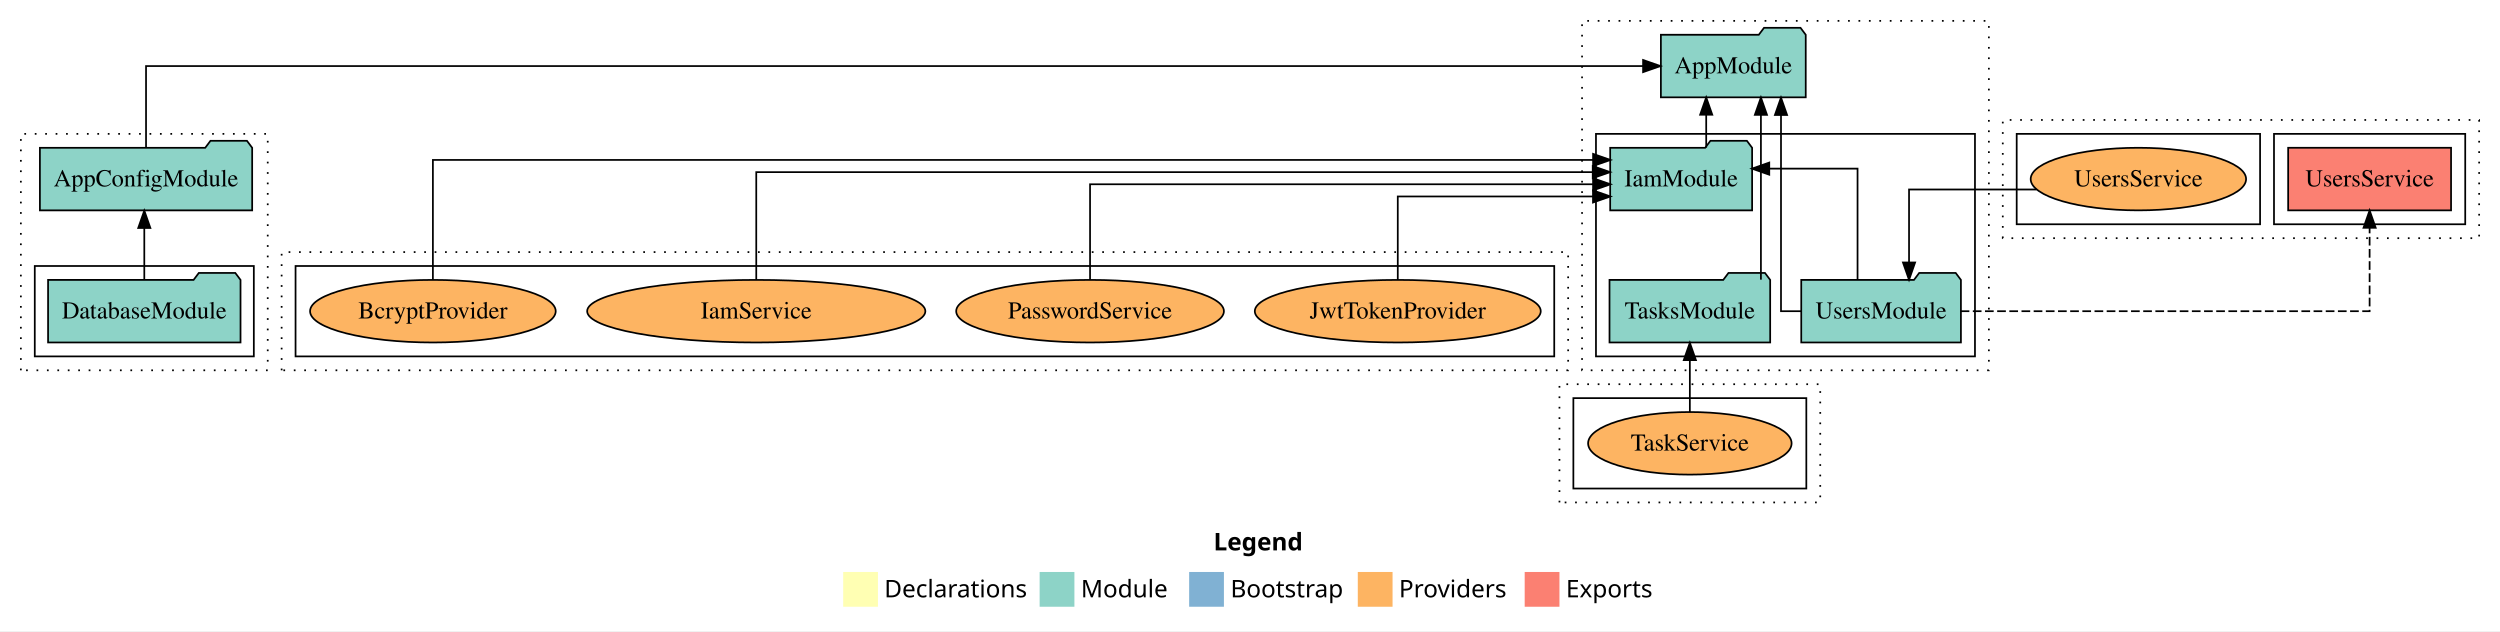
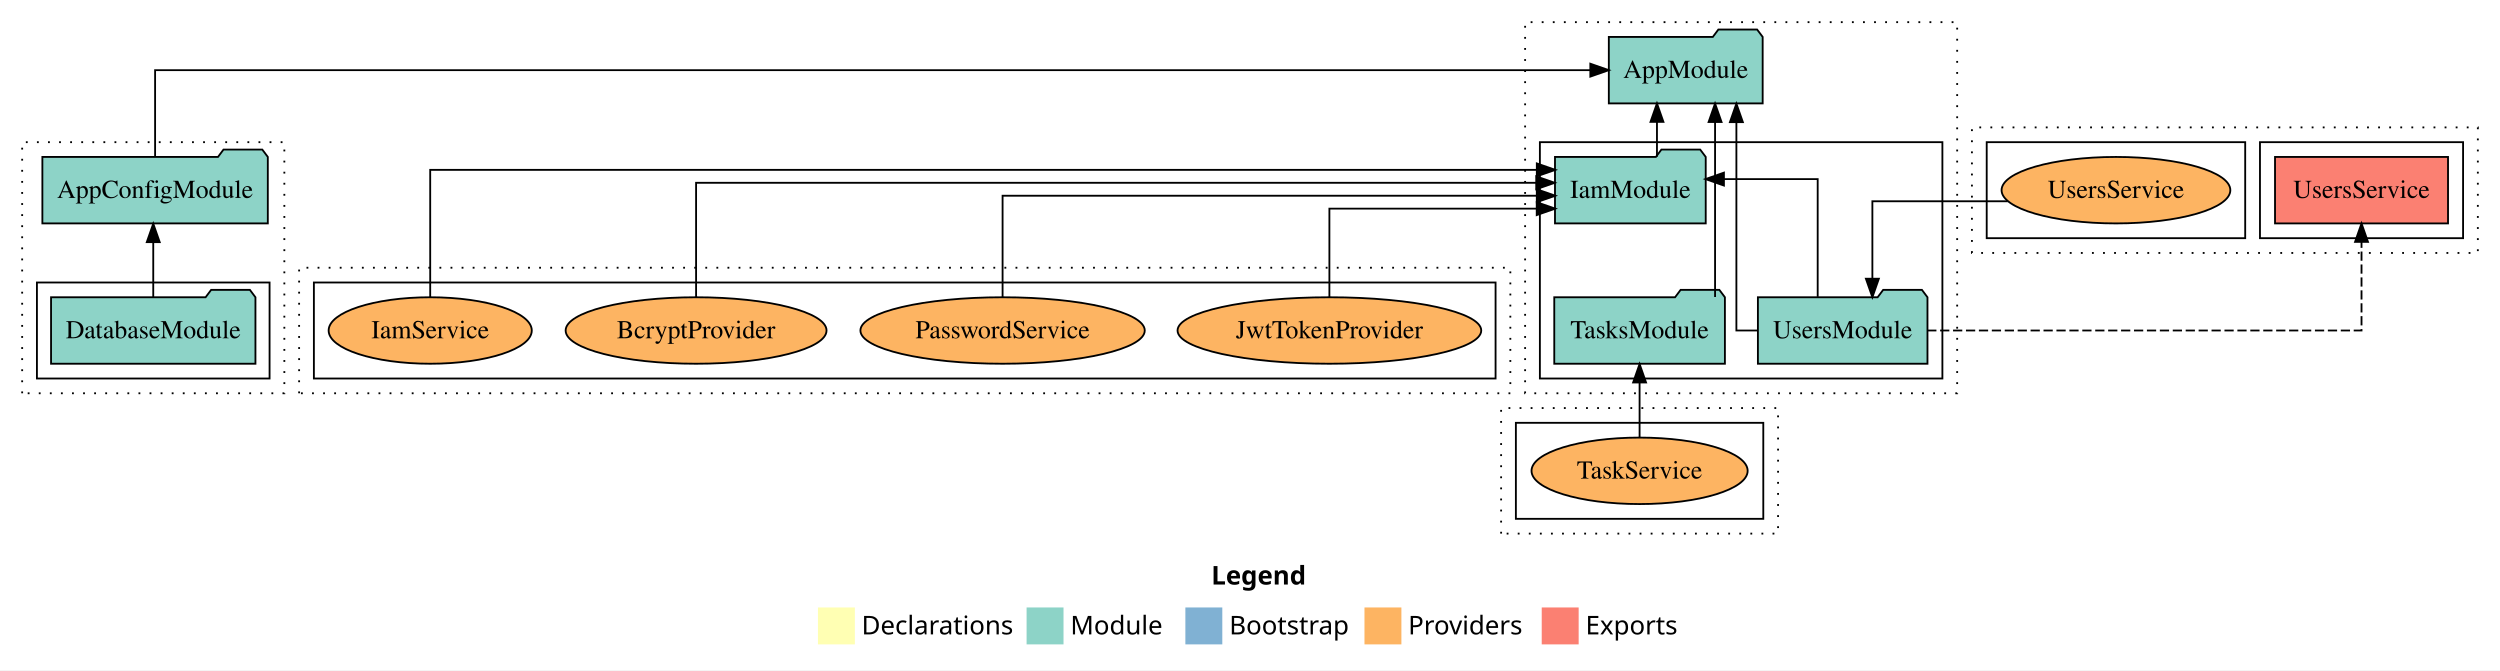
- <svg xmlns="http://www.w3.org/2000/svg" width="1438pt" height="363pt" viewBox="0.00 0.00 1438.00 363.00">
+ <svg xmlns="http://www.w3.org/2000/svg" width="1354pt" height="363pt" viewBox="0.00 0.00 1354.00 363.00">
  <g id="graph0" class="graph" transform="scale(1 1) rotate(0) translate(4 359)">
-     <polygon fill="white" stroke="transparent" points="-4,4 -4,-359 1434,-359 1434,4 -4,4" />
-     <text text-anchor="start" x="694.01" y="-42.4" font-family="Times-12" font-weight="bold" font-size="14.00">Legend</text>
-     <polygon fill="#ffffb3" stroke="transparent" points="481,-10 481,-30 501,-30 501,-10 481,-10" />
-     <text text-anchor="start" x="504.63" y="-15.4" font-family="Times-12" font-size="14.00">  Declarations</text>
-     <polygon fill="#8dd3c7" stroke="transparent" points="594,-10 594,-30 614,-30 614,-10 594,-10" />
-     <text text-anchor="start" x="617.73" y="-15.4" font-family="Times-12" font-size="14.00">  Module</text>
-     <polygon fill="#80b1d3" stroke="transparent" points="680,-10 680,-30 700,-30 700,-10 680,-10" />
-     <text text-anchor="start" x="703.78" y="-15.4" font-family="Times-12" font-size="14.00">  Bootstrap</text>
-     <polygon fill="#fdb462" stroke="transparent" points="777,-10 777,-30 797,-30 797,-10 777,-10" />
-     <text text-anchor="start" x="800.67" y="-15.4" font-family="Times-12" font-size="14.00">  Providers</text>
-     <polygon fill="#fb8072" stroke="transparent" points="873,-10 873,-30 893,-30 893,-10 873,-10" />
-     <text text-anchor="start" x="896.73" y="-15.4" font-family="Times-12" font-size="14.00">  Exports</text>
+     <polygon fill="white" stroke="transparent" points="-4,4 -4,-359 1350,-359 1350,4 -4,4" />
+     <text text-anchor="start" x="652.01" y="-42.4" font-family="Times-12" font-weight="bold" font-size="14.00">Legend</text>
+     <polygon fill="#ffffb3" stroke="transparent" points="439,-10 439,-30 459,-30 459,-10 439,-10" />
+     <text text-anchor="start" x="462.63" y="-15.4" font-family="Times-12" font-size="14.00">  Declarations</text>
+     <polygon fill="#8dd3c7" stroke="transparent" points="552,-10 552,-30 572,-30 572,-10 552,-10" />
+     <text text-anchor="start" x="575.73" y="-15.4" font-family="Times-12" font-size="14.00">  Module</text>
+     <polygon fill="#80b1d3" stroke="transparent" points="638,-10 638,-30 658,-30 658,-10 638,-10" />
+     <text text-anchor="start" x="661.78" y="-15.4" font-family="Times-12" font-size="14.00">  Bootstrap</text>
+     <polygon fill="#fdb462" stroke="transparent" points="735,-10 735,-30 755,-30 755,-10 735,-10" />
+     <text text-anchor="start" x="758.67" y="-15.4" font-family="Times-12" font-size="14.00">  Providers</text>
+     <polygon fill="#fb8072" stroke="transparent" points="831,-10 831,-30 851,-30 851,-10 831,-10" />
+     <text text-anchor="start" x="854.73" y="-15.4" font-family="Times-12" font-size="14.00">  Exports</text>
    <g id="clust1" class="cluster">
      <polygon fill="none" stroke="black" stroke-dasharray="1,5" points="8,-146 8,-282 150,-282 150,-146 8,-146" />
    </g>
    <g id="clust3" class="cluster">
      <polygon fill="none" stroke="black" points="16,-154 16,-206 142,-206 142,-154 16,-154" />
    </g>
    <g id="clust7" class="cluster">
-       <polygon fill="none" stroke="black" stroke-dasharray="1,5" points="906,-146 906,-347 1140,-347 1140,-146 906,-146" />
+       <polygon fill="none" stroke="black" stroke-dasharray="1,5" points="822,-146 822,-347 1056,-347 1056,-146 822,-146" />
    </g>
    <g id="clust9" class="cluster">
-       <polygon fill="none" stroke="black" points="914,-154 914,-282 1132,-282 1132,-154 914,-154" />
+       <polygon fill="none" stroke="black" points="830,-154 830,-282 1048,-282 1048,-154 830,-154" />
    </g>
    <g id="clust19" class="cluster">
-       <polygon fill="none" stroke="black" stroke-dasharray="1,5" points="158,-146 158,-214 898,-214 898,-146 158,-146" />
+       <polygon fill="none" stroke="black" stroke-dasharray="1,5" points="158,-146 158,-214 814,-214 814,-146 158,-146" />
    </g>
    <g id="clust24" class="cluster">
-       <polygon fill="none" stroke="black" points="166,-154 166,-206 890,-206 890,-154 166,-154" />
+       <polygon fill="none" stroke="black" points="166,-154 166,-206 806,-206 806,-154 166,-154" />
    </g>
    <g id="clust25" class="cluster">
-       <polygon fill="none" stroke="black" stroke-dasharray="1,5" points="893,-70 893,-138 1043,-138 1043,-70 893,-70" />
+       <polygon fill="none" stroke="black" stroke-dasharray="1,5" points="809,-70 809,-138 959,-138 959,-70 809,-70" />
    </g>
    <g id="clust30" class="cluster">
-       <polygon fill="none" stroke="black" points="901,-78 901,-130 1035,-130 1035,-78 901,-78" />
+       <polygon fill="none" stroke="black" points="817,-78 817,-130 951,-130 951,-78 817,-78" />
    </g>
    <g id="clust31" class="cluster">
-       <polygon fill="none" stroke="black" stroke-dasharray="1,5" points="1148,-222 1148,-290 1422,-290 1422,-222 1148,-222" />
+       <polygon fill="none" stroke="black" stroke-dasharray="1,5" points="1064,-222 1064,-290 1338,-290 1338,-222 1064,-222" />
    </g>
    <g id="clust34" class="cluster">
-       <polygon fill="none" stroke="black" points="1304,-230 1304,-282 1414,-282 1414,-230 1304,-230" />
+       <polygon fill="none" stroke="black" points="1220,-230 1220,-282 1330,-282 1330,-230 1220,-230" />
    </g>
    <g id="clust36" class="cluster">
-       <polygon fill="none" stroke="black" points="1156,-230 1156,-282 1296,-282 1296,-230 1156,-230" />
+       <polygon fill="none" stroke="black" points="1072,-230 1072,-282 1212,-282 1212,-230 1072,-230" />
    </g>
    <g id="node1" class="node">
      <polygon fill="#8dd3c7" stroke="black" points="134.35,-198 131.35,-202 110.35,-202 107.35,-198 23.65,-198 23.65,-162 134.35,-162 134.35,-198" />
      <text text-anchor="middle" x="79" y="-175.8" font-family="Times,serif" font-size="14.00">DatabaseModule</text>
    </g>
    <g id="node2" class="node">
      <polygon fill="#8dd3c7" stroke="black" points="141.05,-274 138.05,-278 117.05,-278 114.05,-274 18.95,-274 18.95,-238 141.05,-238 141.05,-274" />
      <text text-anchor="middle" x="80" y="-251.8" font-family="Times,serif" font-size="14.00">AppConfigModule</text>
    </g>
    <g id="edge1" class="edge">
      <path fill="none" stroke="black" d="M79,-198.01C79,-198.01 79,-227.85 79,-227.85" />
      <polygon fill="black" stroke="black" points="75.5,-227.85 79,-237.85 82.5,-227.85 75.5,-227.85" />
    </g>
    <g id="node6" class="node">
-       <polygon fill="#8dd3c7" stroke="black" points="1034.66,-339 1031.66,-343 1010.66,-343 1007.66,-339 951.34,-339 951.34,-303 1034.66,-303 1034.66,-339" />
-       <text text-anchor="middle" x="993" y="-316.8" font-family="Times,serif" font-size="14.00">AppModule</text>
+       <polygon fill="#8dd3c7" stroke="black" points="950.66,-339 947.66,-343 926.66,-343 923.66,-339 867.34,-339 867.34,-303 950.66,-303 950.66,-339" />
+       <text text-anchor="middle" x="909" y="-316.8" font-family="Times,serif" font-size="14.00">AppModule</text>
    </g>
    <g id="edge2" class="edge">
-       <path fill="none" stroke="black" d="M80,-274.11C80,-293.34 80,-321 80,-321 80,-321 941.1,-321 941.1,-321" />
-       <polygon fill="black" stroke="black" points="941.1,-324.5 951.1,-321 941.1,-317.5 941.1,-324.5" />
+       <path fill="none" stroke="black" d="M80,-274.11C80,-293.34 80,-321 80,-321 80,-321 857.32,-321 857.32,-321" />
+       <polygon fill="black" stroke="black" points="857.32,-324.5 867.32,-321 857.32,-317.5 857.32,-324.5" />
    </g>
    <g id="node3" class="node">
-       <polygon fill="#8dd3c7" stroke="black" points="1003.82,-274 1000.82,-278 979.82,-278 976.82,-274 922.18,-274 922.18,-238 1003.82,-238 1003.82,-274" />
-       <text text-anchor="middle" x="963" y="-251.8" font-family="Times,serif" font-size="14.00">IamModule</text>
+       <polygon fill="#8dd3c7" stroke="black" points="919.82,-274 916.82,-278 895.82,-278 892.82,-274 838.18,-274 838.18,-238 919.82,-238 919.82,-274" />
+       <text text-anchor="middle" x="879" y="-251.8" font-family="Times,serif" font-size="14.00">IamModule</text>
    </g>
    <g id="edge3" class="edge">
-       <path fill="none" stroke="black" d="M977.41,-274.11C977.41,-274.11 977.41,-292.99 977.41,-292.99" />
-       <polygon fill="black" stroke="black" points="973.91,-292.99 977.41,-302.99 980.91,-292.99 973.91,-292.99" />
+       <path fill="none" stroke="black" d="M893.41,-274.11C893.41,-274.11 893.41,-292.99 893.41,-292.99" />
+       <polygon fill="black" stroke="black" points="889.91,-292.99 893.41,-302.99 896.91,-292.99 889.91,-292.99" />
    </g>
    <g id="node4" class="node">
-       <polygon fill="#8dd3c7" stroke="black" points="1014.21,-198 1011.21,-202 990.21,-202 987.21,-198 921.79,-198 921.79,-162 1014.21,-162 1014.21,-198" />
-       <text text-anchor="middle" x="968" y="-175.8" font-family="Times,serif" font-size="14.00">TasksModule</text>
+       <polygon fill="#8dd3c7" stroke="black" points="930.21,-198 927.21,-202 906.21,-202 903.21,-198 837.79,-198 837.79,-162 930.21,-162 930.21,-198" />
+       <text text-anchor="middle" x="884" y="-175.8" font-family="Times,serif" font-size="14.00">TasksModule</text>
    </g>
    <g id="edge4" class="edge">
-       <path fill="none" stroke="black" d="M1008.88,-198.14C1008.88,-198.14 1008.88,-292.93 1008.88,-292.93" />
-       <polygon fill="black" stroke="black" points="1005.38,-292.92 1008.88,-302.93 1012.38,-292.93 1005.38,-292.92" />
+       <path fill="none" stroke="black" d="M924.88,-198.14C924.88,-198.14 924.88,-292.93 924.88,-292.93" />
+       <polygon fill="black" stroke="black" points="921.38,-292.92 924.88,-302.93 928.38,-292.93 921.38,-292.92" />
    </g>
    <g id="node5" class="node">
-       <polygon fill="#8dd3c7" stroke="black" points="1123.92,-198 1120.92,-202 1099.92,-202 1096.92,-198 1032.08,-198 1032.08,-162 1123.92,-162 1123.92,-198" />
-       <text text-anchor="middle" x="1078" y="-175.8" font-family="Times,serif" font-size="14.00">UsersModule</text>
+       <polygon fill="#8dd3c7" stroke="black" points="1039.92,-198 1036.92,-202 1015.92,-202 1012.92,-198 948.08,-198 948.08,-162 1039.92,-162 1039.92,-198" />
+       <text text-anchor="middle" x="994" y="-175.8" font-family="Times,serif" font-size="14.00">UsersModule</text>
    </g>
    <g id="edge6" class="edge">
-       <path fill="none" stroke="black" d="M1064.46,-198.2C1064.46,-222.36 1064.46,-262 1064.46,-262 1064.46,-262 1013.68,-262 1013.68,-262" />
-       <polygon fill="black" stroke="black" points="1013.68,-258.5 1003.68,-262 1013.68,-265.5 1013.68,-258.5" />
+       <path fill="none" stroke="black" d="M980.46,-198.2C980.46,-222.36 980.46,-262 980.46,-262 980.46,-262 929.68,-262 929.68,-262" />
+       <polygon fill="black" stroke="black" points="929.68,-258.5 919.68,-262 929.68,-265.5 929.68,-258.5" />
    </g>
    <g id="edge5" class="edge">
-       <path fill="none" stroke="black" d="M1032.08,-180C1025.24,-180 1020.43,-180 1020.43,-180 1020.43,-180 1020.43,-292.86 1020.43,-292.86" />
-       <polygon fill="black" stroke="black" points="1016.93,-292.86 1020.43,-302.86 1023.93,-292.86 1016.93,-292.86" />
+       <path fill="none" stroke="black" d="M948.08,-180C941.24,-180 936.43,-180 936.43,-180 936.43,-180 936.43,-292.86 936.43,-292.86" />
+       <polygon fill="black" stroke="black" points="932.93,-292.86 936.43,-302.86 939.93,-292.86 932.93,-292.86" />
    </g>
    <g id="node12" class="node">
-       <polygon fill="#fb8072" stroke="black" points="1405.85,-274 1312.15,-274 1312.15,-238 1405.85,-238 1405.85,-274" />
-       <text text-anchor="middle" x="1359" y="-251.8" font-family="Times,serif" font-size="14.00">UsersService </text>
+       <polygon fill="#fb8072" stroke="black" points="1321.85,-274 1228.15,-274 1228.15,-238 1321.85,-238 1321.85,-274" />
+       <text text-anchor="middle" x="1275" y="-251.8" font-family="Times,serif" font-size="14.00">UsersService </text>
    </g>
    <g id="edge12" class="edge">
-       <path fill="none" stroke="black" stroke-dasharray="5,2" d="M1123.77,-180C1203.4,-180 1359,-180 1359,-180 1359,-180 1359,-227.99 1359,-227.99" />
-       <polygon fill="black" stroke="black" points="1355.5,-227.99 1359,-237.99 1362.5,-227.99 1355.5,-227.99" />
+       <path fill="none" stroke="black" stroke-dasharray="5,2" d="M1039.77,-180C1119.4,-180 1275,-180 1275,-180 1275,-180 1275,-227.99 1275,-227.99" />
+       <polygon fill="black" stroke="black" points="1271.5,-227.99 1275,-237.99 1278.5,-227.99 1271.5,-227.99" />
    </g>
    <g id="node7" class="node">
-       <ellipse fill="#fdb462" stroke="black" cx="431" cy="-180" rx="97.27" ry="18" />
-       <text text-anchor="middle" x="431" y="-175.8" font-family="Times,serif" font-size="14.00">IamService</text>
+       <ellipse fill="#fdb462" stroke="black" cx="373" cy="-180" rx="70.65" ry="18" />
+       <text text-anchor="middle" x="373" y="-175.8" font-family="Times,serif" font-size="14.00">BcryptProvider</text>
    </g>
    <g id="edge7" class="edge">
-       <path fill="none" stroke="black" d="M431,-198.15C431,-221.76 431,-260 431,-260 431,-260 912.14,-260 912.14,-260" />
-       <polygon fill="black" stroke="black" points="912.14,-263.5 922.14,-260 912.14,-256.5 912.14,-263.5" />
+       <path fill="none" stroke="black" d="M373,-198.15C373,-221.76 373,-260 373,-260 373,-260 828.02,-260 828.02,-260" />
+       <polygon fill="black" stroke="black" points="828.02,-263.5 838.02,-260 828.02,-256.5 828.02,-263.5" />
    </g>
    <g id="node8" class="node">
-       <ellipse fill="#fdb462" stroke="black" cx="245" cy="-180" rx="70.65" ry="18" />
-       <text text-anchor="middle" x="245" y="-175.8" font-family="Times,serif" font-size="14.00">BcryptProvider</text>
+       <ellipse fill="#fdb462" stroke="black" cx="229" cy="-180" rx="55.01" ry="18" />
+       <text text-anchor="middle" x="229" y="-175.8" font-family="Times,serif" font-size="14.00">IamService</text>
    </g>
    <g id="edge8" class="edge">
-       <path fill="none" stroke="black" d="M245,-198.03C245,-223.51 245,-267 245,-267 245,-267 912.34,-267 912.34,-267" />
-       <polygon fill="black" stroke="black" points="912.34,-270.5 922.34,-267 912.34,-263.5 912.34,-270.5" />
+       <path fill="none" stroke="black" d="M229,-198.03C229,-223.51 229,-267 229,-267 229,-267 828.34,-267 828.34,-267" />
+       <polygon fill="black" stroke="black" points="828.34,-270.5 838.34,-267 828.34,-263.5 828.34,-270.5" />
    </g>
    <g id="node9" class="node">
-       <ellipse fill="#fdb462" stroke="black" cx="800" cy="-180" rx="82.24" ry="18" />
-       <text text-anchor="middle" x="800" y="-175.8" font-family="Times,serif" font-size="14.00">JwtTokenProvider</text>
+       <ellipse fill="#fdb462" stroke="black" cx="716" cy="-180" rx="82.24" ry="18" />
+       <text text-anchor="middle" x="716" y="-175.8" font-family="Times,serif" font-size="14.00">JwtTokenProvider</text>
    </g>
    <g id="edge9" class="edge">
-       <path fill="none" stroke="black" d="M800,-198.03C800,-217.58 800,-246 800,-246 800,-246 912.29,-246 912.29,-246" />
-       <polygon fill="black" stroke="black" points="912.29,-249.5 922.29,-246 912.29,-242.5 912.29,-249.5" />
+       <path fill="none" stroke="black" d="M716,-198.03C716,-217.58 716,-246 716,-246 716,-246 828.29,-246 828.29,-246" />
+       <polygon fill="black" stroke="black" points="828.29,-249.5 838.29,-246 828.29,-242.5 828.29,-249.5" />
    </g>
    <g id="node10" class="node">
-       <ellipse fill="#fdb462" stroke="black" cx="623" cy="-180" rx="77" ry="18" />
-       <text text-anchor="middle" x="623" y="-175.8" font-family="Times,serif" font-size="14.00">PasswordService</text>
+       <ellipse fill="#fdb462" stroke="black" cx="539" cy="-180" rx="77" ry="18" />
+       <text text-anchor="middle" x="539" y="-175.8" font-family="Times,serif" font-size="14.00">PasswordService</text>
    </g>
    <g id="edge10" class="edge">
-       <path fill="none" stroke="black" d="M623,-198.04C623,-219.66 623,-253 623,-253 623,-253 912.33,-253 912.33,-253" />
-       <polygon fill="black" stroke="black" points="912.33,-256.5 922.33,-253 912.33,-249.5 912.33,-256.5" />
+       <path fill="none" stroke="black" d="M539,-198.04C539,-219.66 539,-253 539,-253 539,-253 828.33,-253 828.33,-253" />
+       <polygon fill="black" stroke="black" points="828.33,-256.5 838.33,-253 828.33,-249.5 828.33,-256.5" />
    </g>
    <g id="node11" class="node">
-       <ellipse fill="#fdb462" stroke="black" cx="968" cy="-104" rx="58.53" ry="18" />
-       <text text-anchor="middle" x="968" y="-99.8" font-family="Times,serif" font-size="14.00">TaskService</text>
+       <ellipse fill="#fdb462" stroke="black" cx="884" cy="-104" rx="58.53" ry="18" />
+       <text text-anchor="middle" x="884" y="-99.8" font-family="Times,serif" font-size="14.00">TaskService</text>
    </g>
    <g id="edge11" class="edge">
-       <path fill="none" stroke="black" d="M968,-122.01C968,-122.01 968,-151.85 968,-151.85" />
-       <polygon fill="black" stroke="black" points="964.5,-151.85 968,-161.85 971.5,-151.85 964.5,-151.85" />
+       <path fill="none" stroke="black" d="M884,-122.01C884,-122.01 884,-151.85 884,-151.85" />
+       <polygon fill="black" stroke="black" points="880.5,-151.85 884,-161.85 887.5,-151.85 880.5,-151.85" />
    </g>
    <g id="node13" class="node">
-       <ellipse fill="#fdb462" stroke="black" cx="1226" cy="-256" rx="61.95" ry="18" />
-       <text text-anchor="middle" x="1226" y="-251.8" font-family="Times,serif" font-size="14.00">UsersService</text>
+       <ellipse fill="#fdb462" stroke="black" cx="1142" cy="-256" rx="61.95" ry="18" />
+       <text text-anchor="middle" x="1142" y="-251.8" font-family="Times,serif" font-size="14.00">UsersService</text>
    </g>
    <g id="edge13" class="edge">
-       <path fill="none" stroke="black" d="M1167.37,-250C1132.14,-250 1094.08,-250 1094.08,-250 1094.08,-250 1094.08,-208.03 1094.08,-208.03" />
-       <polygon fill="black" stroke="black" points="1097.58,-208.03 1094.08,-198.03 1090.58,-208.03 1097.58,-208.03" />
+       <path fill="none" stroke="black" d="M1083.37,-250C1048.14,-250 1010.08,-250 1010.08,-250 1010.08,-250 1010.08,-208.03 1010.08,-208.03" />
+       <polygon fill="black" stroke="black" points="1013.58,-208.03 1010.08,-198.03 1006.58,-208.03 1013.58,-208.03" />
    </g>
  </g>
</svg>
